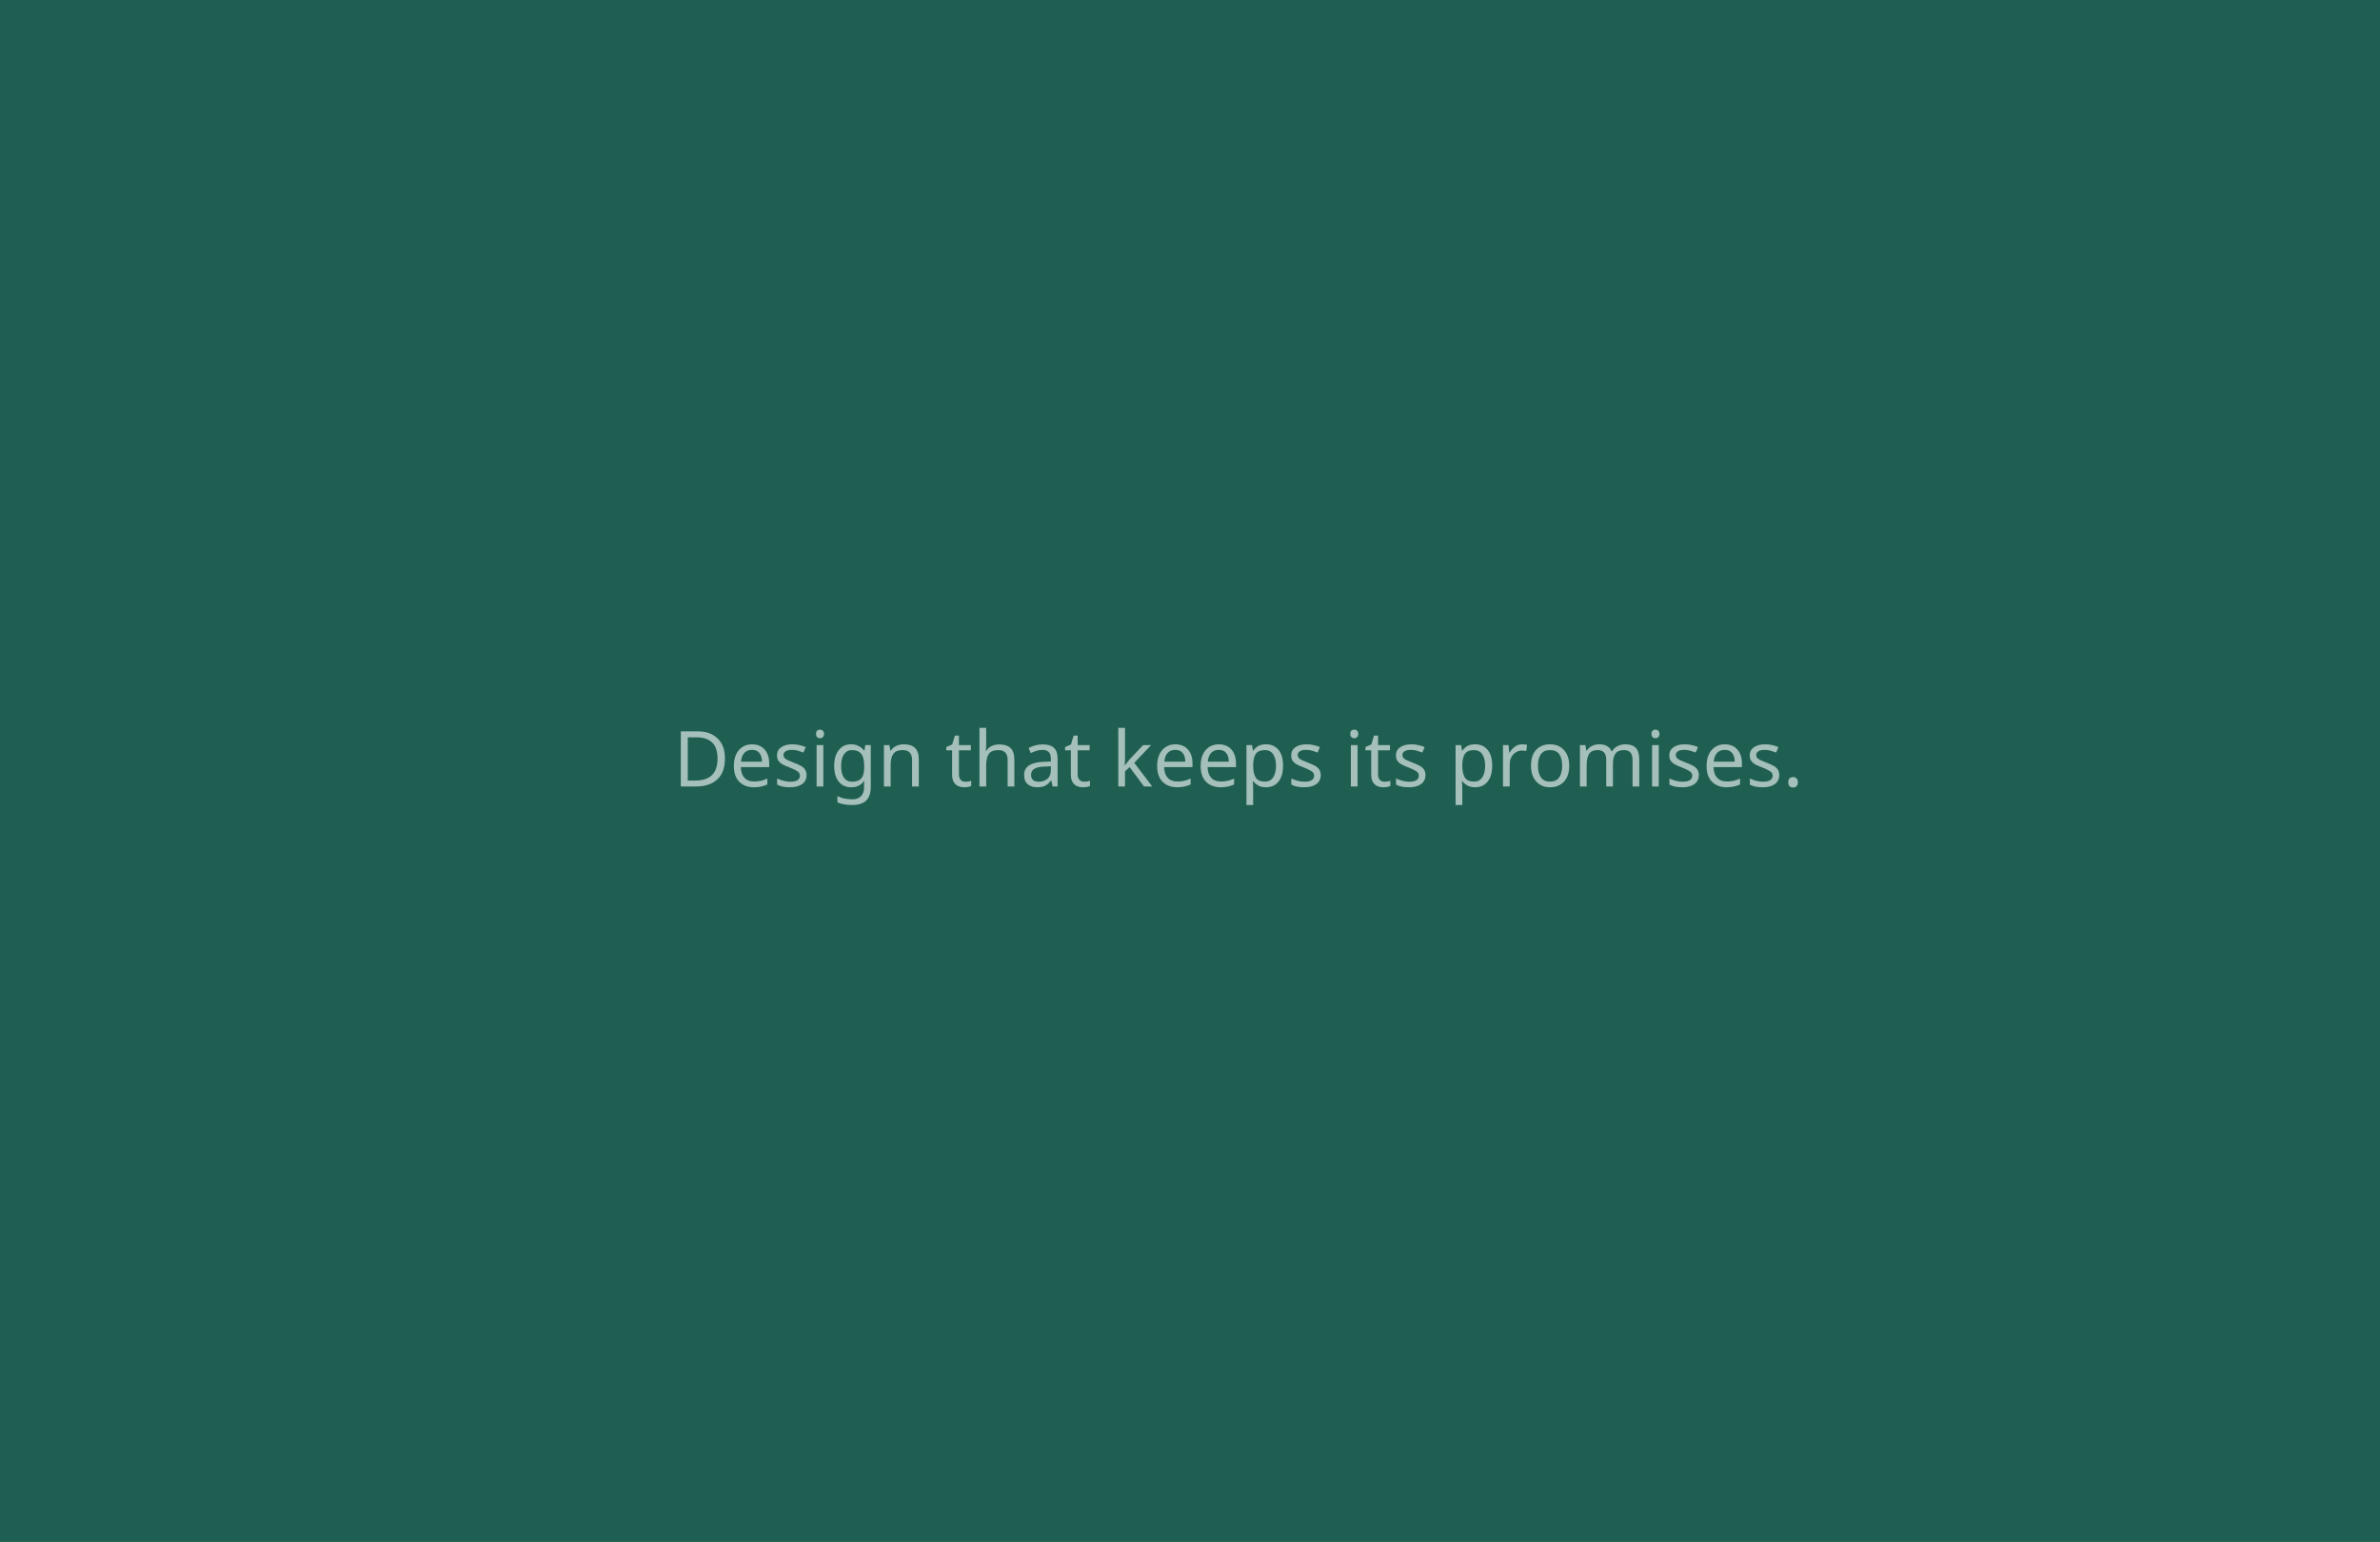
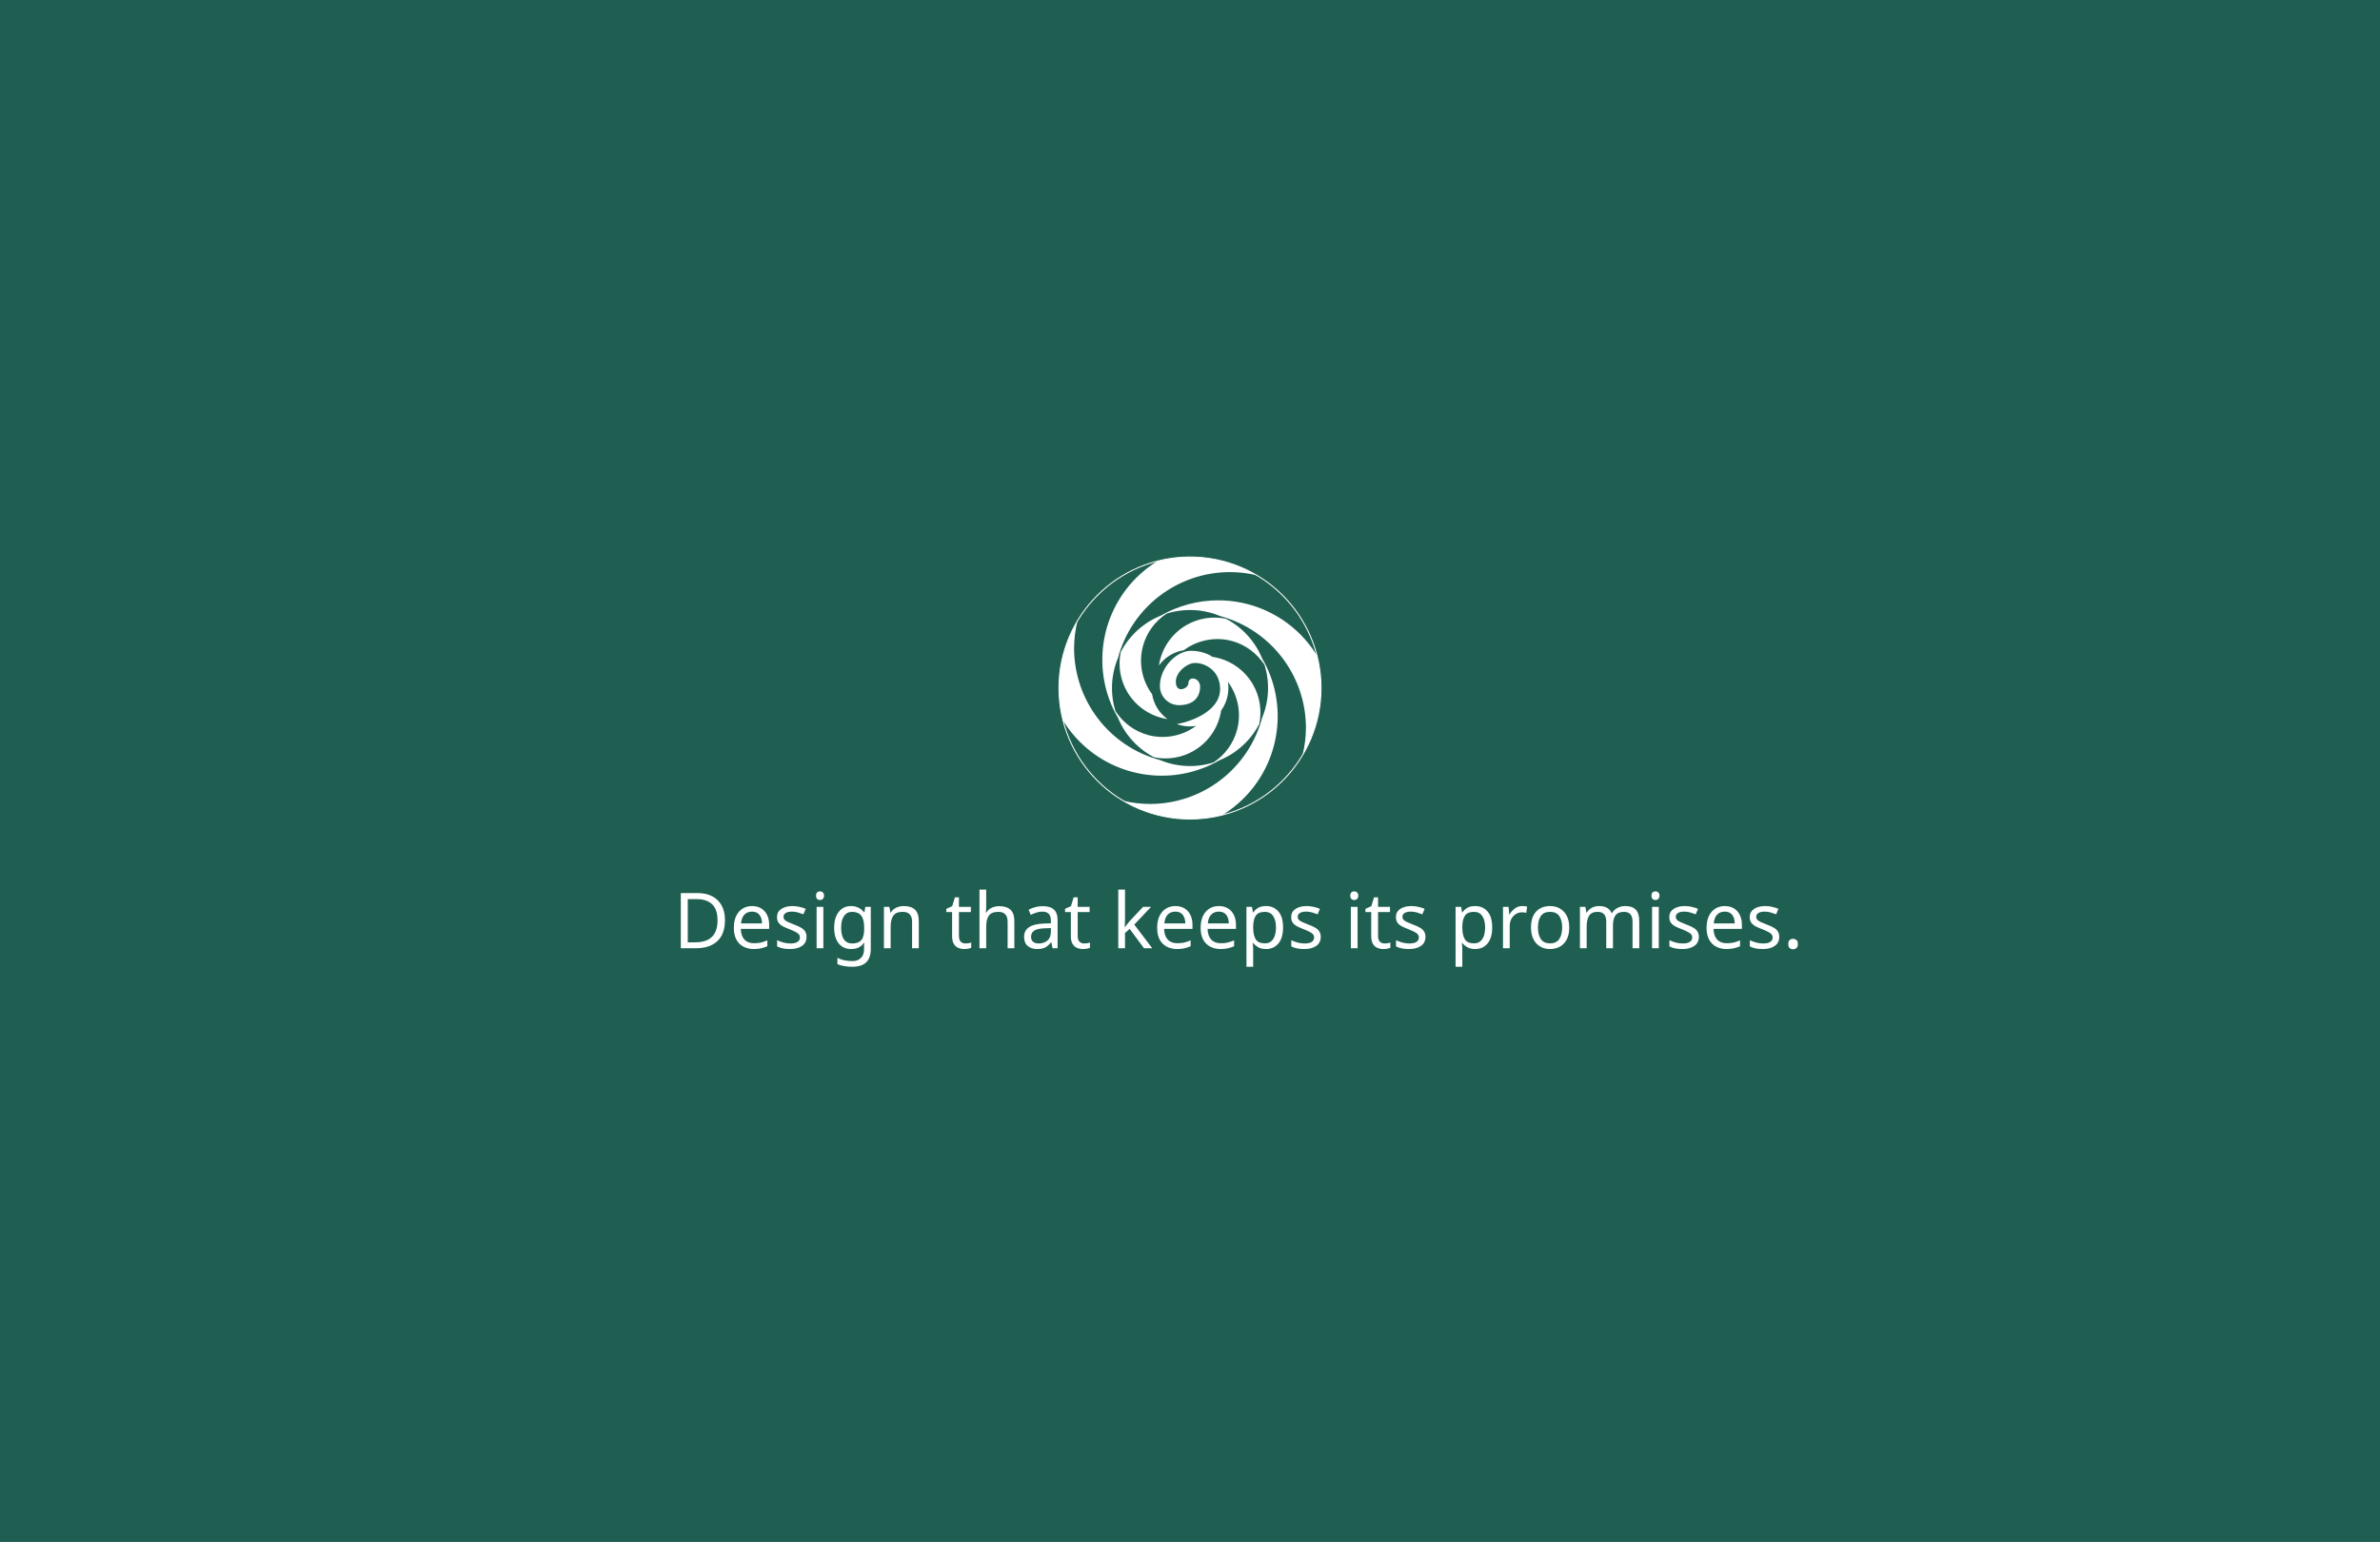
<svg xmlns="http://www.w3.org/2000/svg" width="321" height="208" viewBox="0 0 321 208">
  <path fill="#1f5f52" d="M0 0h321v208H0z" />
-   <text x="90.81" y="98.02" fill="#a5bfba" dominant-baseline="text-before-edge" font-family="SUSE, ui-sans-serif, system-ui, sans-serif" font-size="10.4" font-weight="400">Design that keeps its promises.</text>
+   <svg id="svg46" width="37.44" height="37.44" x="141.78" y="74.09" preserveAspectRatio="xMidYMid meet" style="animation:go 3s ease infinite" viewBox="0 0 285.75 285.75">
+     <defs id="i1xaaekf-defs23">
+       <radialGradient id="i1xaaekf-k" cx="880.76" cy="708.56" r="30.66" fx="880.76" fy="708.56" gradientTransform="matrix(4.6 0 0 4.6 -3908.59 -3116.5)" gradientUnits="userSpaceOnUse" href="#i1xaaekf-a" />
+       <radialGradient id="i1xaaekf-l" cx="880.76" cy="708.56" r="104.65" fx="880.76" fy="708.56" gradientTransform="translate(-992.34 -770.4)scale(1.289)" gradientUnits="userSpaceOnUse" href="#i1xaaekf-b" />
+       <radialGradient id="i1xaaekf-m" cx="880.76" cy="708.56" r="30.66" fx="880.76" fy="708.56" gradientTransform="translate(-2464.8 -1954.99)scale(2.9607)" gradientUnits="userSpaceOnUse" href="#i1xaaekf-a" />
+       <radialGradient id="i1xaaekf-n" cx="880.76" cy="708.56" r="62.32" fx="880.76" fy="708.56" gradientTransform="translate(-992.34 -770.4)scale(1.289)" gradientUnits="userSpaceOnUse" href="#i1xaaekf-c" />
+       <radialGradient id="i1xaaekf-o" cx="880.76" cy="708.56" r="30.66" fx="880.76" fy="708.56" gradientTransform="translate(-1162.5 -907.29)scale(1.4821)" gradientUnits="userSpaceOnUse" href="#i1xaaekf-a" />
+       <radialGradient id="i1xaaekf-p" cx="880.76" cy="708.56" r="30.66" fx="880.76" fy="708.56" gradientTransform="translate(-992.34 -770.4)scale(1.289)" gradientUnits="userSpaceOnUse" href="#i1xaaekf-d" />
+       <radialGradient id="i1xaaekf-q" cx="185.5" cy="140.06" r="21.96" gradientTransform="rotate(-14.94 -306.8 345.3)scale(1.0634 1.922)" gradientUnits="userSpaceOnUse" href="#i1xaaekf-e" />
+       <radialGradient id="i1xaaekf-r" cx="134.04" cy="55.69" r="44.62" gradientTransform="matrix(.4818 0 0 .201 78.4 99.88)" gradientUnits="userSpaceOnUse" href="#i1xaaekf-f" />
+       <radialGradient id="i1xaaekf-D" cx="133.58" cy="55.41" r="44.62" fx="107821.34" fy="29802.45" gradientTransform="rotate(-23.4 448 157.84)scale(2.2443 .8593)" gradientUnits="userSpaceOnUse" href="#i1xaaekf-g" />
+       <radialGradient id="i1xaaekf-x" cx="134.04" cy="55.69" r="44.62" gradientTransform="rotate(105.09 157.87 118.13)scale(1.3426 .5601)" gradientUnits="userSpaceOnUse" href="#i1xaaekf-f" />
+       <radialGradient id="i1xaaekf-A" cx="134.04" cy="55.69" r="44.62" gradientTransform="matrix(1.6527 0 0 .6895 -82.3 -22.22)" gradientUnits="userSpaceOnUse" href="#i1xaaekf-h" />
+       <radialGradient id="i1xaaekf-h" cx="134.04" cy="55.69" r="44.62" gradientTransform="matrix(3.3089 0 0 1.3804 -177.03 -56.74)" gradientUnits="userSpaceOnUse">
+         <stop id="i1xaaekf-stop1" offset=".12" stop-color="#fff" />
+         <stop id="i1xaaekf-stop2" offset="1" stop-color="#fff" stop-opacity="0" />
+       </radialGradient>
+       <radialGradient id="i1xaaekf-B" cx="134.04" cy="55.69" r="44.62" gradientTransform="matrix(-.7845 -.2551 .0877 -.3972 226.55 242.4)" gradientUnits="userSpaceOnUse" href="#i1xaaekf-f" />
+       <radialGradient id="i1xaaekf-C" cx="142.79" cy="98.64" r="44.62" gradientTransform="matrix(-2.6758 -.8841 .2991 -1.3766 432.77 441.77)" gradientUnits="userSpaceOnUse" href="#i1xaaekf-f" />
+       <radialGradient id="i1xaaekf-v" cx="133.58" cy="55.41" r="44.62" fx="107821.34" fy="29802.45" gradientTransform="rotate(-23.4 448 157.84)scale(2.2443 .8593)" gradientUnits="userSpaceOnUse" href="#i1xaaekf-g" />
+       <linearGradient id="i1xaaekf-a">
+         <stop id="i1xaaekf-stop3" offset="0" stop-opacity=".69" />
+         <stop id="i1xaaekf-stop4" offset=".84" stop-opacity=".67" />
+         <stop id="i1xaaekf-stop5" offset="1" stop-opacity="0" />
+       </linearGradient>
+       <linearGradient id="i1xaaekf-b">
+         <stop id="i1xaaekf-stop6" offset="0" stop-color="#e3e3e3" style="stop-color:#033633;stop-opacity:1" />
+         <stop id="i1xaaekf-stop7" offset=".88" stop-color="#f6f6f6" style="stop-color:#033633;stop-opacity:1" />
+         <stop id="i1xaaekf-stop8" offset="1" stop-color="#6f6f6f" style="stop-color:#000;stop-opacity:1" />
+       </linearGradient>
+       <linearGradient id="i1xaaekf-c">
+         <stop id="i1xaaekf-stop9" offset="0" stop-color="#cacaca" style="stop-color:#033633;stop-opacity:1" />
+         <stop id="i1xaaekf-stop10" offset=".77" stop-color="#f6f6f6" style="stop-color:#033633;stop-opacity:1" />
+         <stop id="i1xaaekf-stop11" offset="1" stop-color="#858585" style="stop-color:#000;stop-opacity:1" />
+       </linearGradient>
+       <linearGradient id="i1xaaekf-d">
+         <stop id="i1xaaekf-stop12" offset="0" stop-color="#cacaca" style="stop-color:#033633;stop-opacity:1" />
+         <stop id="i1xaaekf-stop13" offset=".69" stop-color="#eaeaea" style="stop-color:#033633;stop-opacity:1" />
+         <stop id="i1xaaekf-stop14" offset="1" stop-color="#a6a6a6" style="stop-color:#000;stop-opacity:1" />
+       </linearGradient>
+       <linearGradient id="i1xaaekf-e">
+         <stop id="i1xaaekf-stop15" offset=".48" stop-color="#fff" stop-opacity="0" />
+         <stop id="i1xaaekf-stop16" offset=".65" stop-color="#fff" />
+       </linearGradient>
+       <linearGradient id="i1xaaekf-f">
+         <stop id="i1xaaekf-stop17" offset="0" stop-color="#fff" />
+         <stop id="i1xaaekf-stop18" offset="1" stop-color="#fff" stop-opacity="0" />
+       </linearGradient>
+       <linearGradient id="i1xaaekf-s" x1="-19.28" x2="-19.28" y1="48.71" y2="208.86" gradientTransform="translate(139.6 112.18)" gradientUnits="userSpaceOnUse" href="#i1xaaekf-f" />
+       <linearGradient id="i1xaaekf-u" x1="297.63" x2="450.18" y1="324.62" y2="154.15" gradientTransform="translate(12.44 11.85)scale(.4785)" gradientUnits="userSpaceOnUse" href="#i1xaaekf-j" />
+       <linearGradient id="i1xaaekf-j">
+         <stop id="i1xaaekf-stop19" offset=".09" stop-color="#fff" stop-opacity="0" />
+         <stop id="i1xaaekf-stop20" offset=".55" stop-color="#fff" />
+       </linearGradient>
+       <linearGradient id="i1xaaekf-g">
+         <stop id="i1xaaekf-stop21" offset=".31" stop-color="#fff" />
+         <stop id="i1xaaekf-stop22" offset="1" stop-color="#fff" stop-opacity="0" />
+       </linearGradient>
+       <linearGradient id="i1xaaekf-y" x1="-33.37" x2="-19.28" y1="49.63" y2="208.86" gradientUnits="userSpaceOnUse" href="#i1xaaekf-f" />
+       <linearGradient id="i1xaaekf-z" x1="-19.28" x2="-19.28" y1="48.71" y2="208.86" gradientUnits="userSpaceOnUse" href="#i1xaaekf-f" />
+       <filter id="i1xaaekf-t" width="1.02" height="1.01" x="-.01" y="-.01" color-interpolation-filters="sRGB">
+         <feGaussianBlur id="i1xaaekf-feGaussianBlur22" stdDeviation=".38" />
+       </filter>
+       <filter id="i1xaaekf-w" width="1.02" height="1.12" x="-.01" y="-.06" color-interpolation-filters="sRGB">
+         <feGaussianBlur id="i1xaaekf-feGaussianBlur23" stdDeviation=".71" />
+       </filter>
+     </defs>
+     <g id="i1xaaekf-g45">
+       <path id="i1xaaekf-path24" fill="url(#i1xaaekf-l)" d="M142.88 7.99A134.9 134.9 0 0 0 7.99 142.87a134.9 134.9 0 0 0 134.89 134.89 134.9 134.9 0 0 0 134.88-134.89A134.9 134.9 0 0 0 142.88 8" style="fill:none;stroke:#fff" />
+       <path id="i1xaaekf-path31" d="M143.84 104.58c-14.54 0-31.6 16.58-31.93 35.53a19.66 19.66 0 0 0 19.46 20.42c20.16 0 21.92-14.15 21.92-18.85 0-9.61-12.16-11.82-12.16-3.21 0 4.67-12.85 10.84-12.85-2.18 0-9.75 11.54-19.21 19.75-19.21 11.8 0 25.84 8.95 25.84 26.75 0 23.82-31.73 33.97-44.53 36.18a40 40 0 0 0 13.54 2.39 39.53 39.53 0 0 0 39.52-39.53 39.5 39.5 0 0 0-18.32-33.34 42.5 42.5 0 0 0-20.24-4.95m70.35 75.27a58 58 0 0 0-6.56-40.72 58 58 0 0 0-41.68-28.35 39.5 39.5 0 0 1 15.93 25.72 58 58 0 0 1 9.43 49.51 58 58 0 0 1-24.16 33.43 80.3 80.3 0 0 0 47.04-39.59m5.27-60.87a80.3 80.3 0 0 0-39.61-47.42 58 58 0 0 0-40.72 6.56 58 58 0 0 0-28.22 41.5 39.5 39.5 0 0 1 25.62-15.7A58 58 0 0 1 186 94.43a58 58 0 0 1 33.45 24.54m-45.84 53.46a58 58 0 0 0 1.31-6.45 39.5 39.5 0 0 1-25.71 15.85 58 58 0 0 1-49.48 9.47 58 58 0 0 1-33.45-24.54 80.3 80.3 0 0 0 39.6 47.41 58 58 0 0 0 40.73-6.56 58 58 0 0 0 27-35.18m-54 2.4a39.5 39.5 0 0 1-15.75-25.59 58 58 0 0 1-9.43-49.51 58 58 0 0 1 24.51-33.55 80.3 80.3 0 0 0-47.38 39.7 58 58 0 0 0 6.56 40.73 58 58 0 0 0 41.5 28.22zM142.89 7.99a135 135 0 0 0-33.6 4.25 119 119 0 0 0-21.71 17.17A119.34 119.34 0 0 0 68.6 173.46a80 80 0 0 1-6.05-30.59 80 80 0 0 1 6.19-30.9A119.34 119.34 0 0 1 184 23.53a119 119 0 0 1 27.49 3.21A135 135 0 0 0 142.88 8m29.08 44.62a119.3 119.3 0 0 0-59.6 15.96 80 80 0 0 1 30.52-6.02 80 80 0 0 1 30.87 6.18A119.34 119.34 0 0 1 262.22 184a119 119 0 0 1-3.45 27.74 135 135 0 0 0 19-68.87 135 135 0 0 0-4.26-33.6 119 119 0 0 0-17.17-21.7 119.3 119.3 0 0 0-84.38-34.96M26.97 74.01A135 135 0 0 0 8 142.88a135 135 0 0 0 4.25 33.6 119 119 0 0 0 17.17 21.71 119.34 119.34 0 0 0 143.98 19 80 80 0 0 1-30.51 6.02 80 80 0 0 1-30.9-6.18 119.34 119.34 0 0 1-88.45-115.27 119 119 0 0 1 3.44-27.73m190.18 38.27a80 80 0 0 1 6.05 30.58 80 80 0 0 1-6.18 30.9 119.34 119.34 0 0 1-115.27 88.45 119 119 0 0 1-27.5-3.22 135 135 0 0 0 68.63 18.76 135 135 0 0 0 33.6-4.25 119 119 0 0 0 21.7-17.17 119.34 119.34 0 0 0 18.97-144.05" style="mix-blend-mode:screen;fill:#fff;fill-opacity:1" />
+     </g>
+     <style id="i1xaaekf-style46">@keyframes lolly-spin{to{transform:rotate(360deg)}}@keyframes go{0%,to{filter:hue-rotate(15deg)}50%{filter:hue-rotate(-15deg)}}</style>
+   </svg>
+   <text x="90.81" y="119.84" fill="#fff" dominant-baseline="text-before-edge" font-family="SUSE, ui-sans-serif, system-ui, sans-serif" font-size="10.4" font-weight="400">Design that keeps its promises.</text>
</svg>
